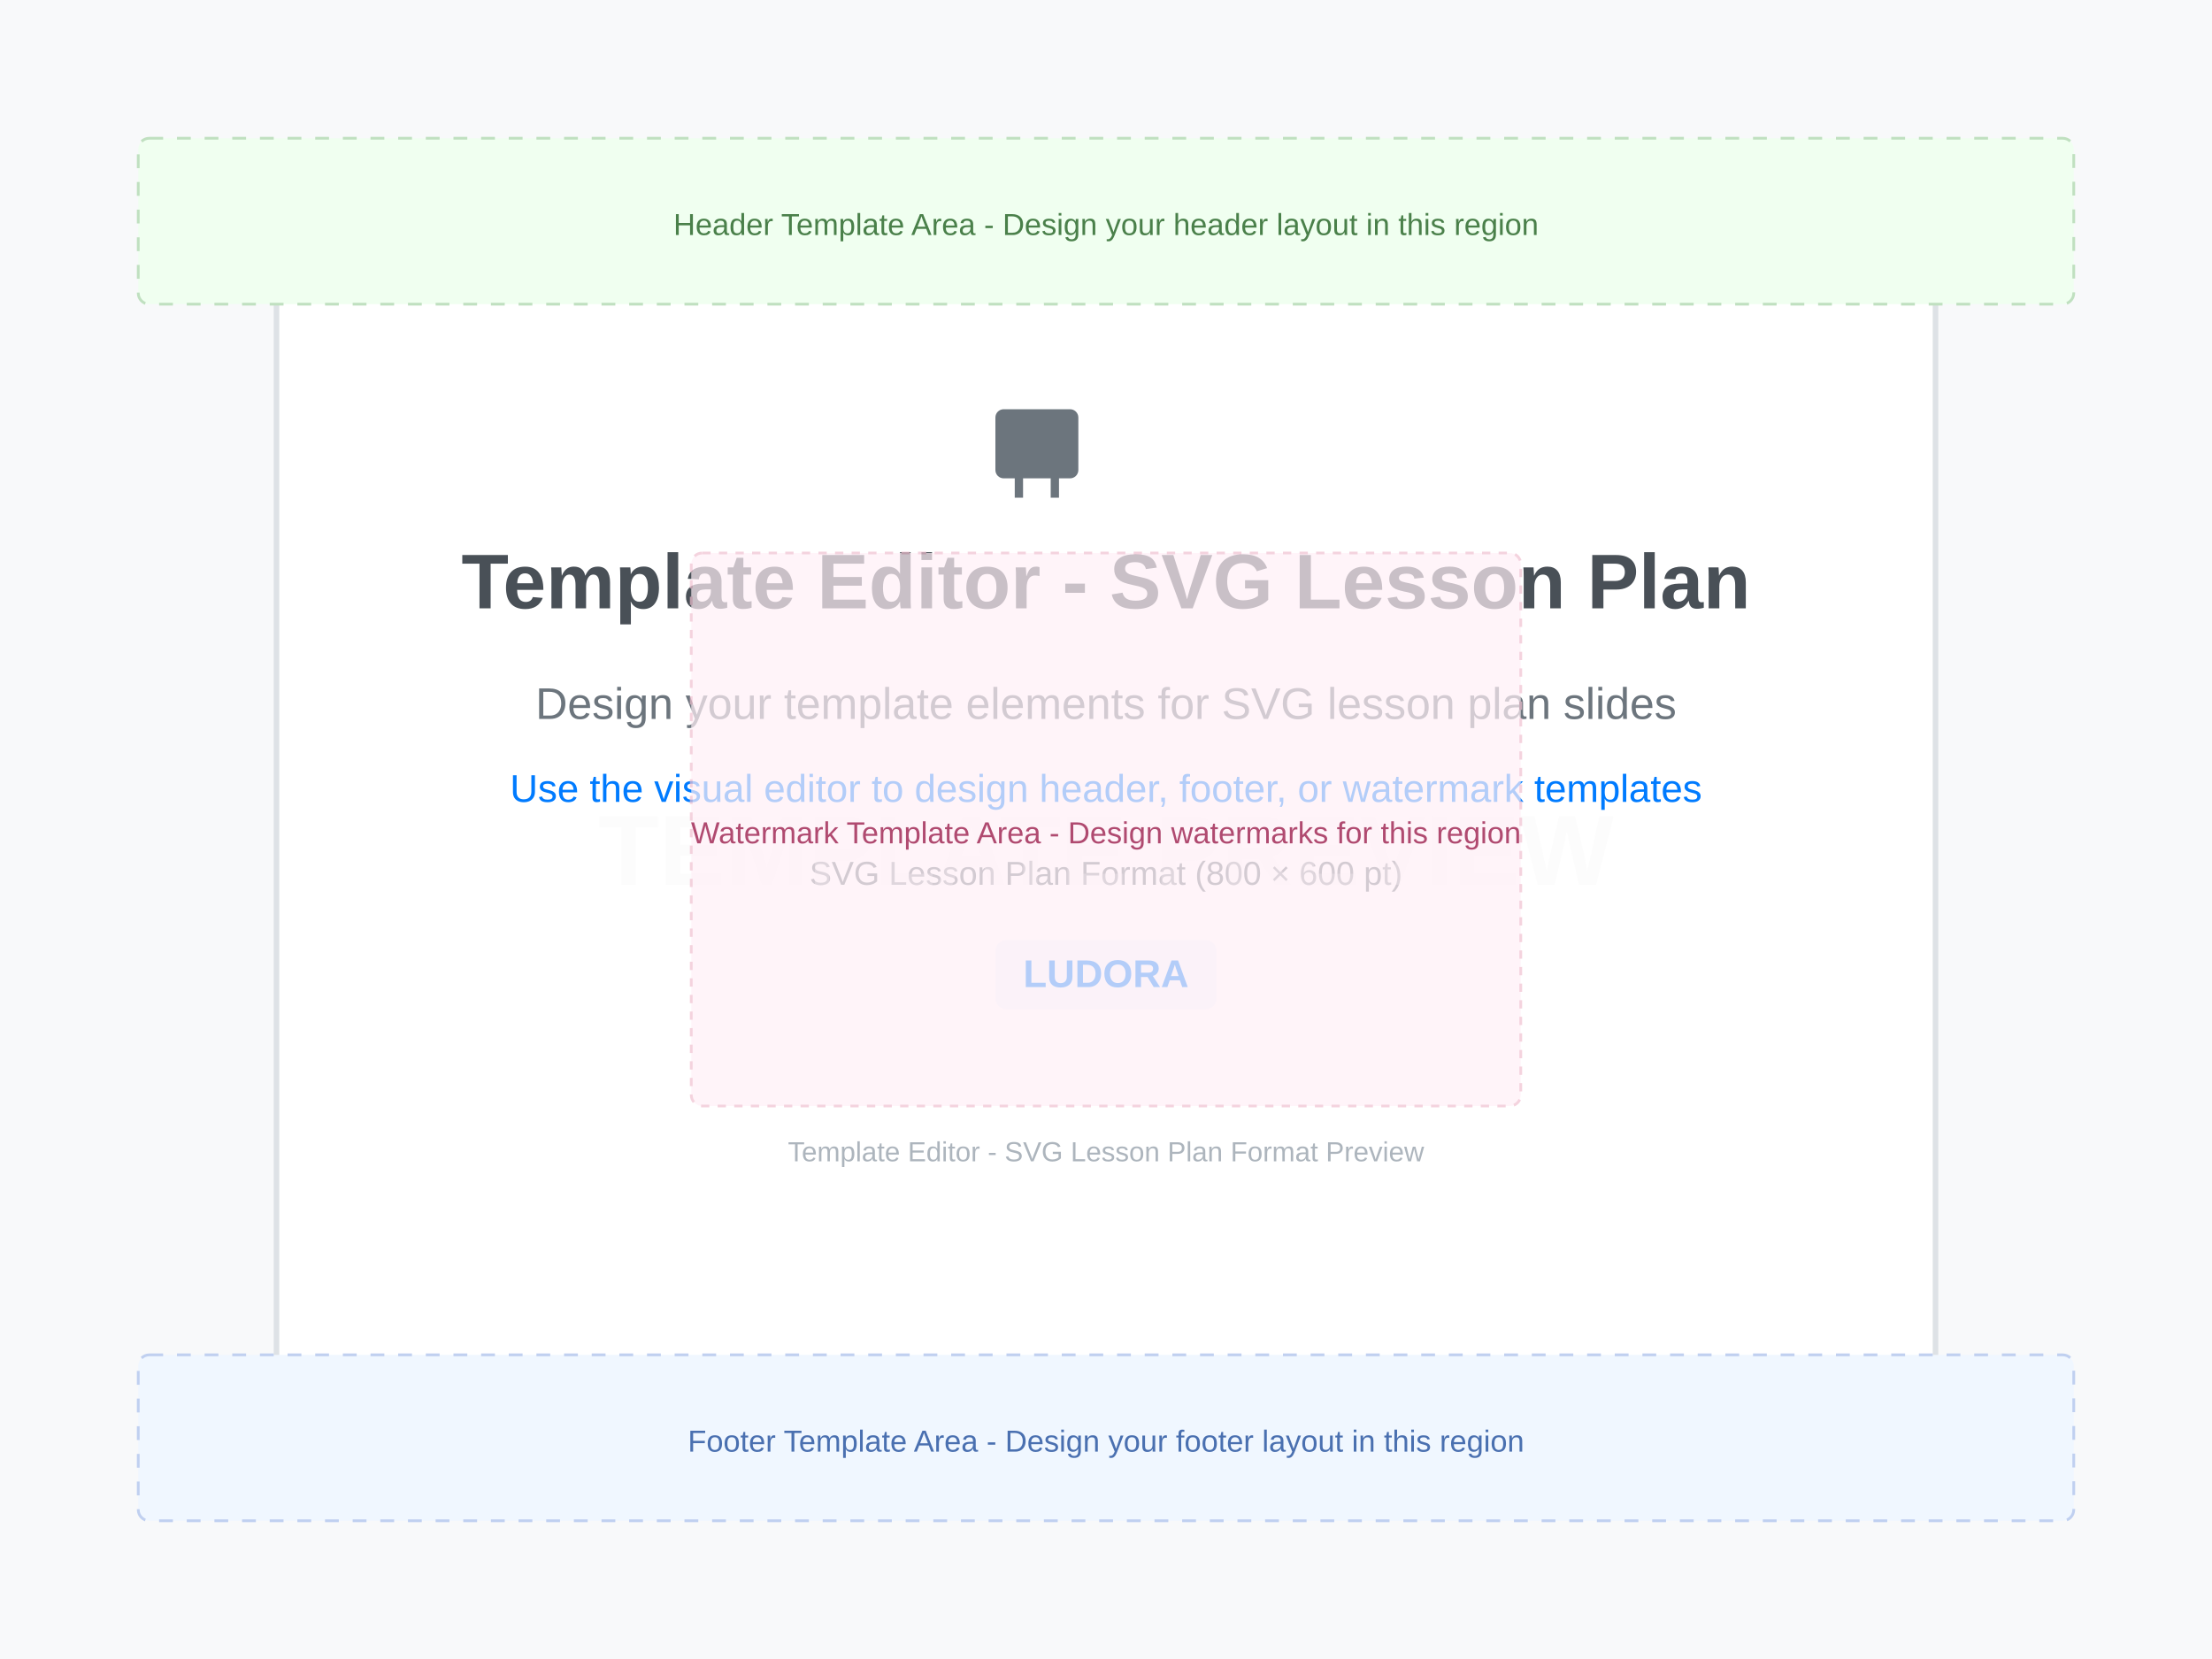
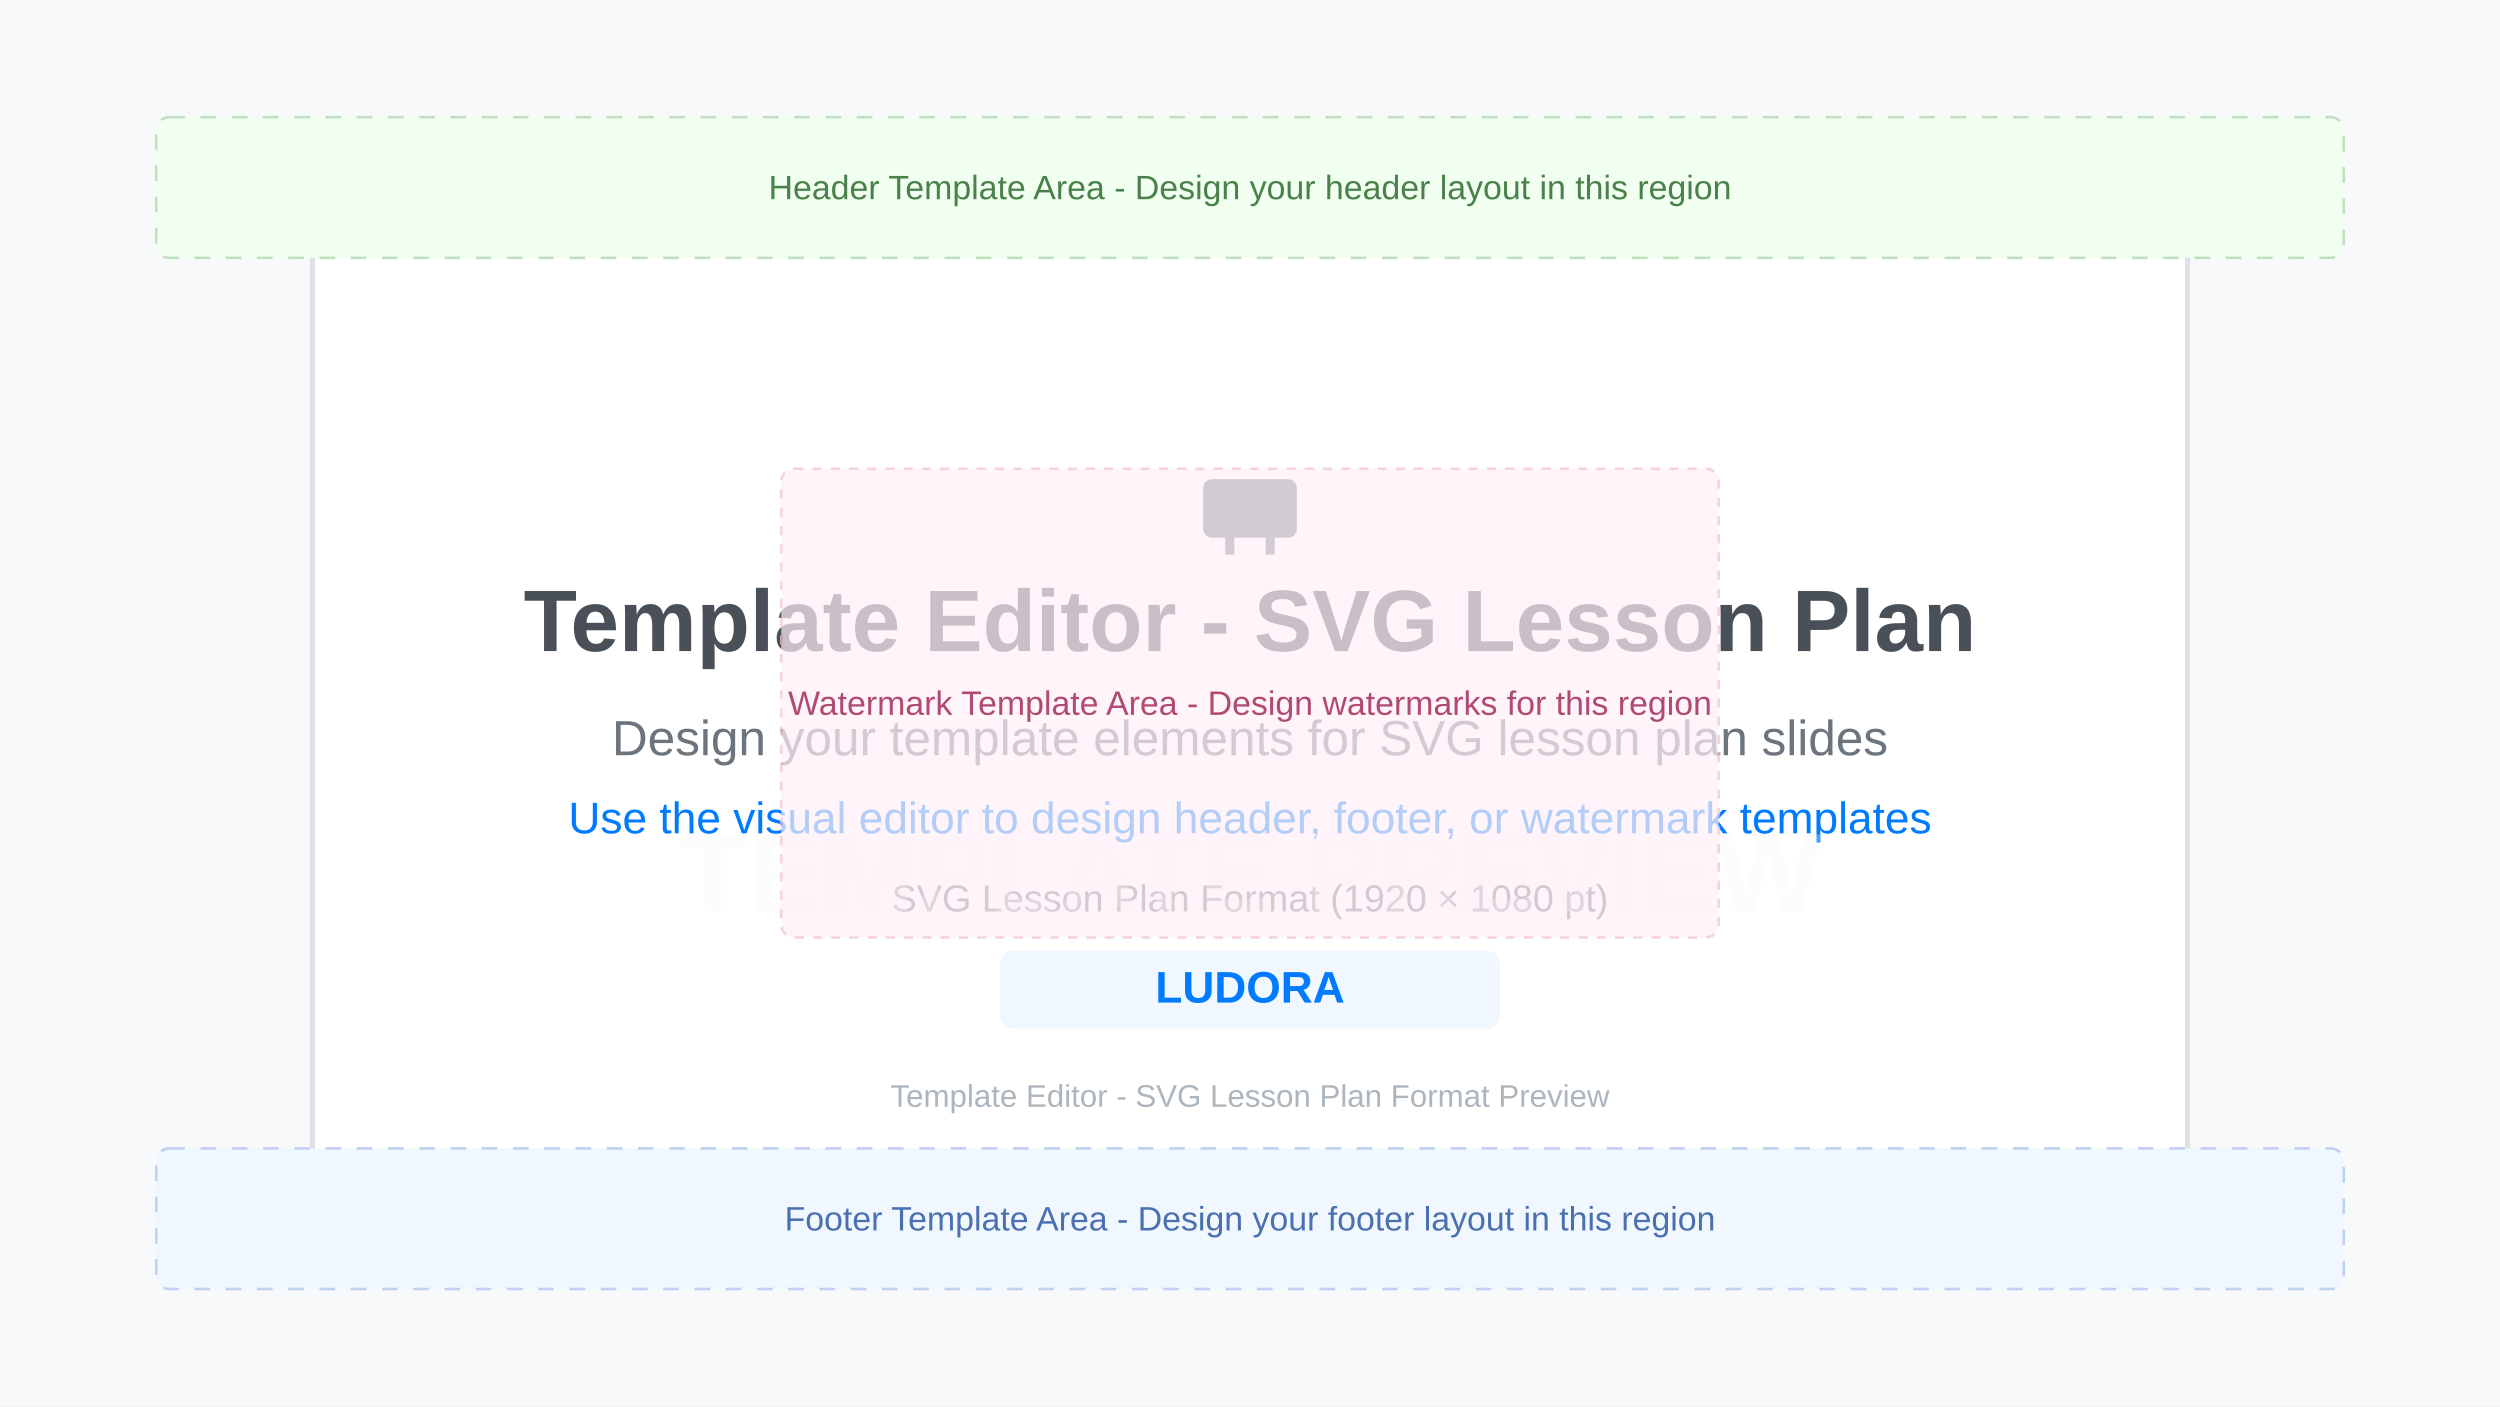
- <svg xmlns="http://www.w3.org/2000/svg" width="800" height="600" viewBox="0 0 800 600">
-   <rect width="800" height="600" fill="#f8f9fa" />
-   <rect x="100" y="100" width="600" height="400" fill="white" stroke="#dee2e6" stroke-width="2" rx="8" />
-   <g transform="translate(375, 160)">
-     <rect x="-15" y="-12" width="30" height="25" fill="#6c757d" rx="3" />
-     <rect x="-8" y="8" width="16" height="3" fill="#6c757d" />
-     <rect x="-8" y="8" width="3" height="12" fill="#6c757d" />
-     <rect x="5" y="8" width="3" height="12" fill="#6c757d" />
+ <svg xmlns="http://www.w3.org/2000/svg" width="1920" height="1080" viewBox="0 0 1920 1080">
+   <rect width="1920" height="1080" fill="#f8f9fa" />
+   <rect x="240" y="180" width="1440" height="720" fill="white" stroke="#dee2e6" stroke-width="4" rx="16" />
+   <g transform="translate(960, 390)">
+     <rect x="-36" y="-22" width="72" height="45" fill="#6c757d" rx="7" />
+     <rect x="-19" y="14" width="38" height="7" fill="#6c757d" />
+     <rect x="-19" y="14" width="7" height="22" fill="#6c757d" />
+     <rect x="12" y="14" width="7" height="22" fill="#6c757d" />
  </g>
-   <text x="400" y="220" font-family="Arial, sans-serif" font-size="28" font-weight="bold" text-anchor="middle" fill="#495057">
+   <text x="960" y="500" font-family="Arial, sans-serif" font-size="67" font-weight="bold" text-anchor="middle" fill="#495057">
    Template Editor - SVG Lesson Plan
  </text>
-   <text x="400" y="260" font-family="Arial, sans-serif" font-size="16" text-anchor="middle" fill="#6c757d">
+   <text x="960" y="580" font-family="Arial, sans-serif" font-size="38" text-anchor="middle" fill="#6c757d">
    Design your template elements for SVG lesson plan slides
  </text>
-   <text x="400" y="290" font-family="Arial, sans-serif" font-size="14" text-anchor="middle" fill="#007bff">
+   <text x="960" y="640" font-family="Arial, sans-serif" font-size="34" text-anchor="middle" fill="#007bff">
    Use the visual editor to design header, footer, or watermark templates
  </text>
-   <text x="400" y="320" font-family="Arial, sans-serif" font-size="12" text-anchor="middle" fill="#6c757d">
-     SVG Lesson Plan Format (800 × 600 pt)
+   <text x="960" y="700" font-family="Arial, sans-serif" font-size="29" text-anchor="middle" fill="#6c757d">
+     SVG Lesson Plan Format (1920 × 1080 pt)
  </text>
-   <rect x="360" y="340" width="80" height="25" fill="#f0f7ff" rx="4" />
-   <text x="400" y="357" font-family="Arial, sans-serif" font-size="14" font-weight="bold" text-anchor="middle" fill="#007bff">
+   <rect x="768" y="730" width="384" height="60" fill="#f0f7ff" rx="10" />
+   <text x="960" y="770" font-family="Arial, sans-serif" font-size="34" font-weight="bold" text-anchor="middle" fill="#007bff">
    LUDORA
  </text>
-   <text x="400" y="420" font-family="Arial, sans-serif" font-size="10" text-anchor="middle" fill="#adb5bd">
+   <text x="960" y="850" font-family="Arial, sans-serif" font-size="24" text-anchor="middle" fill="#adb5bd">
    Template Editor - SVG Lesson Plan Format Preview
  </text>
-   <text x="400" y="320" font-family="Arial, sans-serif" font-size="36" font-weight="bold" text-anchor="middle" fill="#f5f5f5" opacity="0.3">
+   <text x="960" y="700" font-family="Arial, sans-serif" font-size="86" font-weight="bold" text-anchor="middle" fill="#f5f5f5" opacity="0.3">
    TEMPLATE PREVIEW
  </text>
-   <rect x="50" y="50" width="700" height="60" fill="#f0fff0" stroke="#c0e0c0" stroke-width="1" stroke-dasharray="5,5" rx="4" />
-   <text x="400" y="85" font-family="Arial, sans-serif" font-size="11" text-anchor="middle" fill="#4a804a">
+   <rect x="120" y="90" width="1680" height="108" fill="#f0fff0" stroke="#c0e0c0" stroke-width="2" stroke-dasharray="12,12" rx="10" />
+   <text x="960" y="153" font-family="Arial, sans-serif" font-size="26" text-anchor="middle" fill="#4a804a">
    Header Template Area - Design your header layout in this region
  </text>
-   <rect x="50" y="490" width="700" height="60" fill="#f0f7ff" stroke="#c0d0f0" stroke-width="1" stroke-dasharray="5,5" rx="4" />
-   <text x="400" y="525" font-family="Arial, sans-serif" font-size="11" text-anchor="middle" fill="#4a70b0">
+   <rect x="120" y="882" width="1680" height="108" fill="#f0f7ff" stroke="#c0d0f0" stroke-width="2" stroke-dasharray="12,12" rx="10" />
+   <text x="960" y="945" font-family="Arial, sans-serif" font-size="26" text-anchor="middle" fill="#4a70b0">
    Footer Template Area - Design your footer layout in this region
  </text>
-   <rect x="250" y="200" width="300" height="200" fill="#fff0f7" stroke="#f0c0d0" stroke-width="1" stroke-dasharray="3,3" rx="4" opacity="0.7" />
-   <text x="400" y="305" font-family="Arial, sans-serif" font-size="11" text-anchor="middle" fill="#b04a70">
+   <rect x="600" y="360" width="720" height="360" fill="#fff0f7" stroke="#f0c0d0" stroke-width="2" stroke-dasharray="7,7" rx="10" opacity="0.7" />
+   <text x="960" y="549" font-family="Arial, sans-serif" font-size="26" text-anchor="middle" fill="#b04a70">
    Watermark Template Area - Design watermarks for this region
  </text>
</svg>
